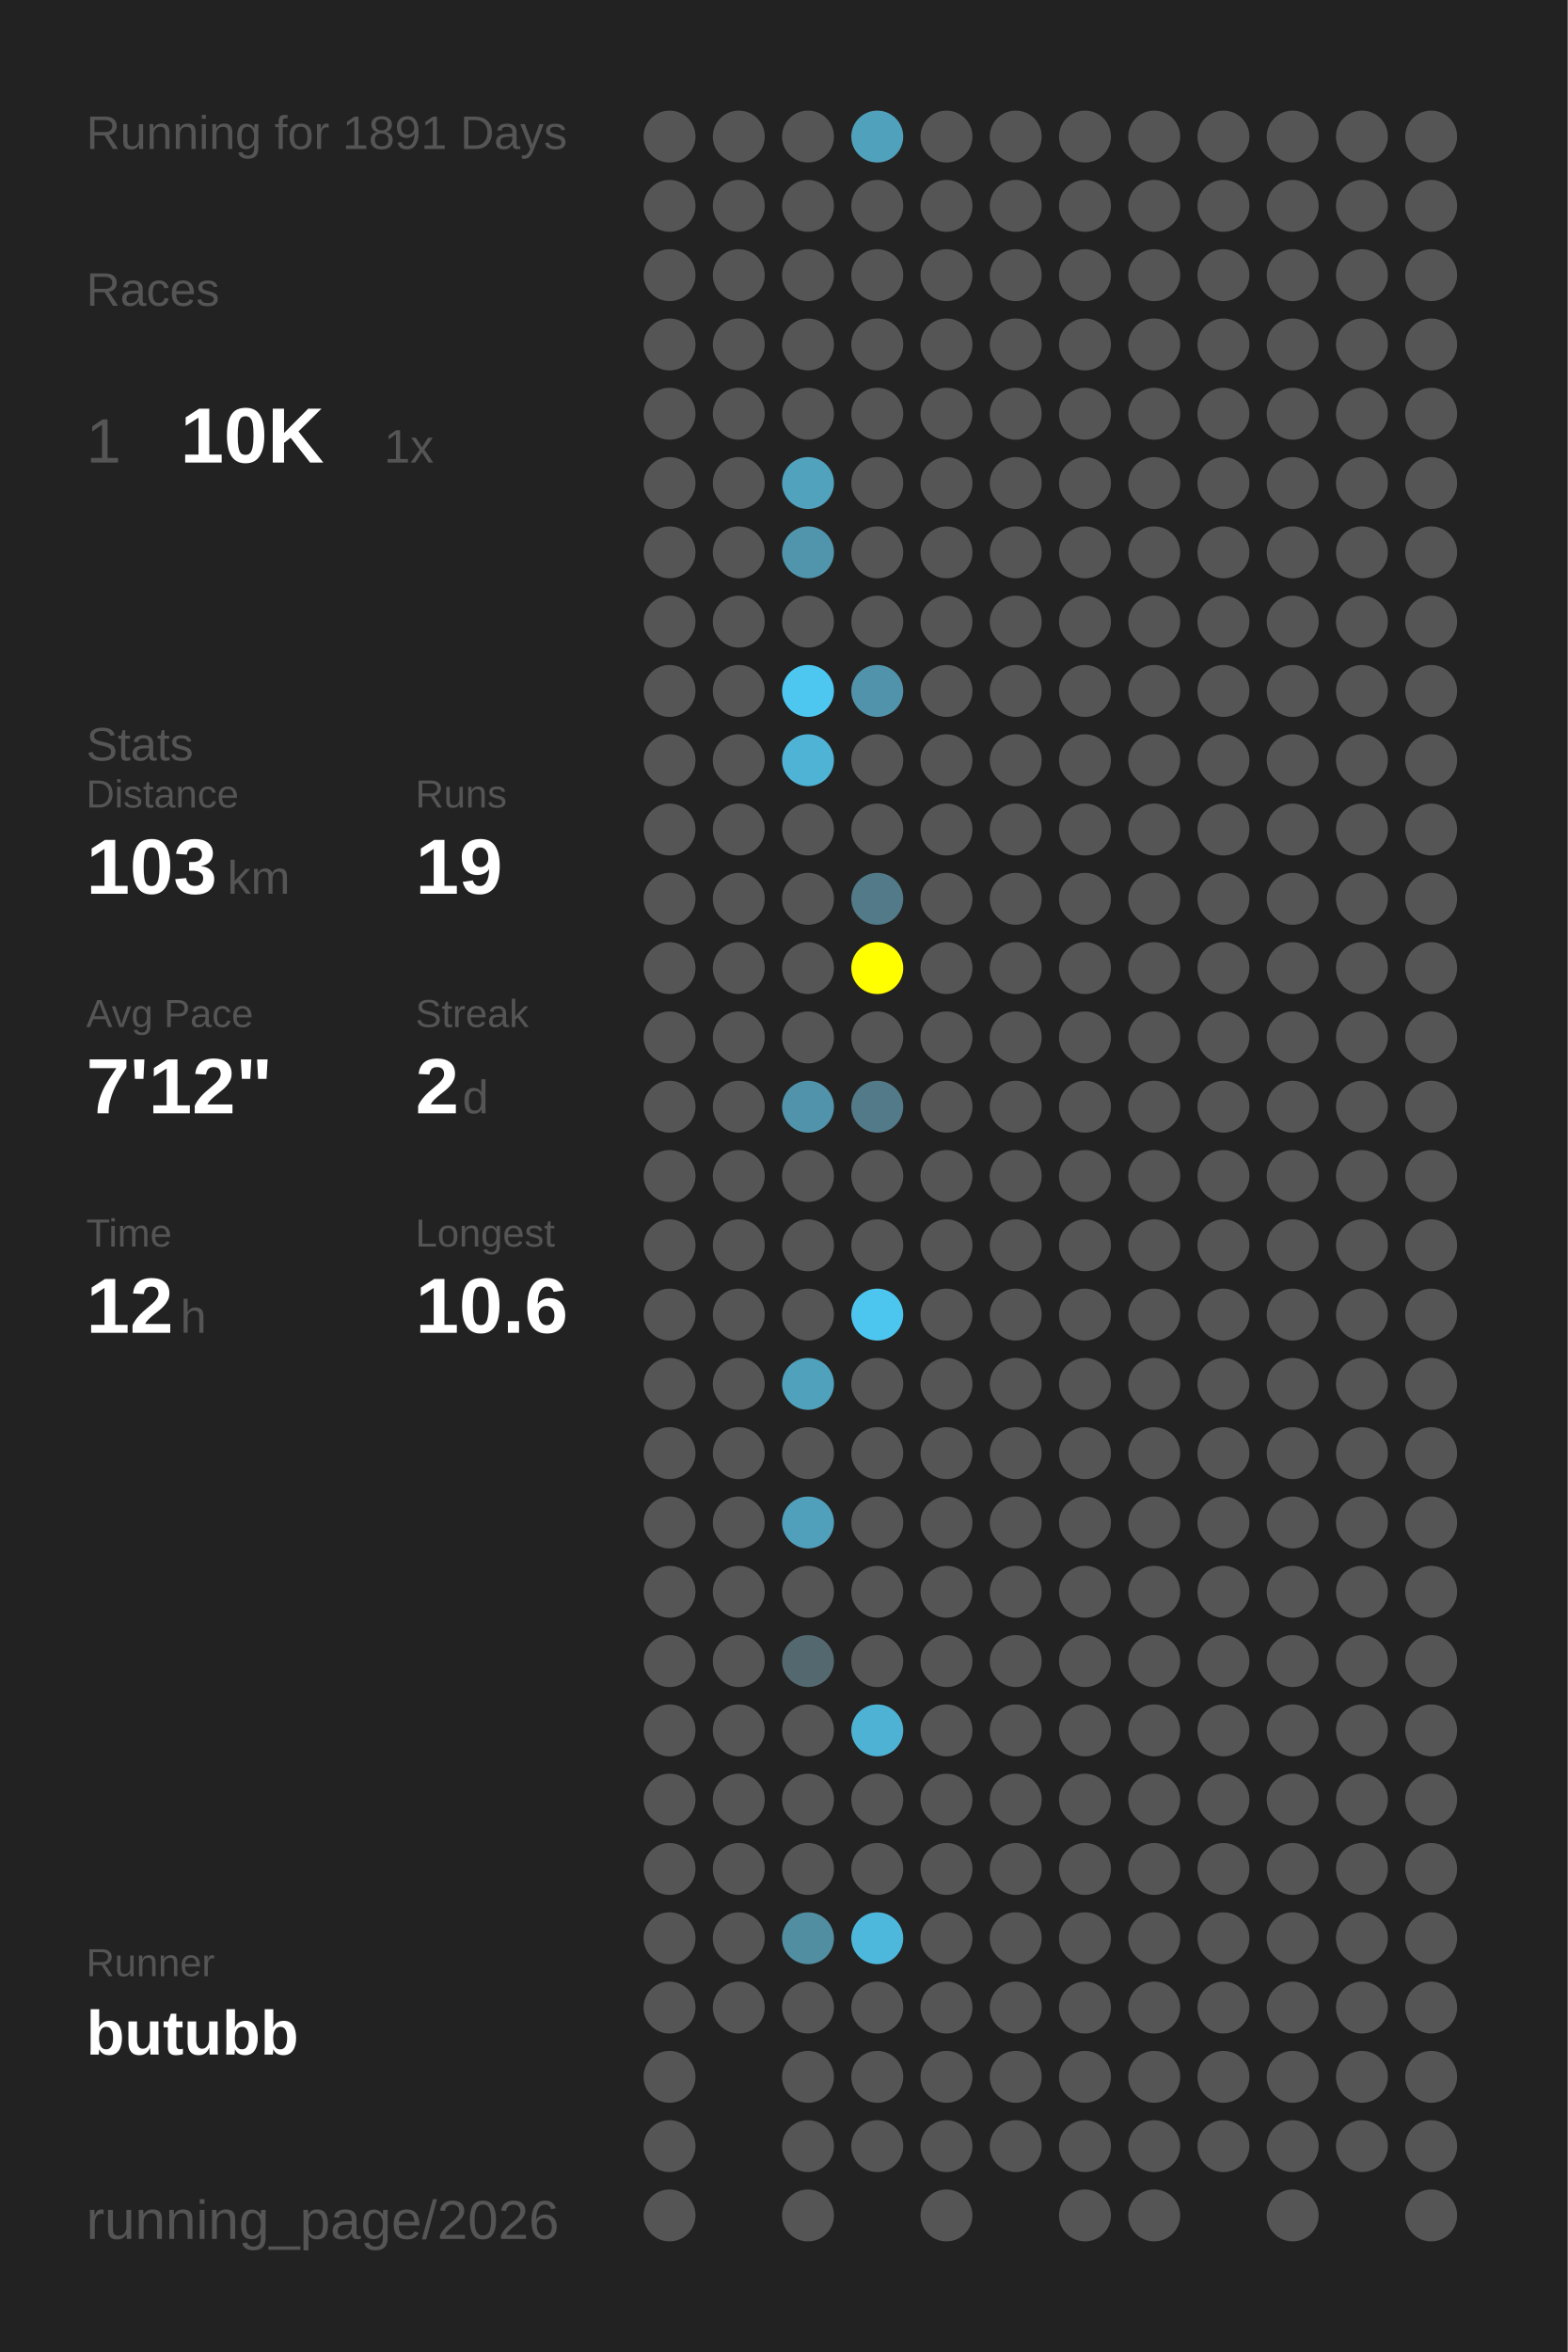
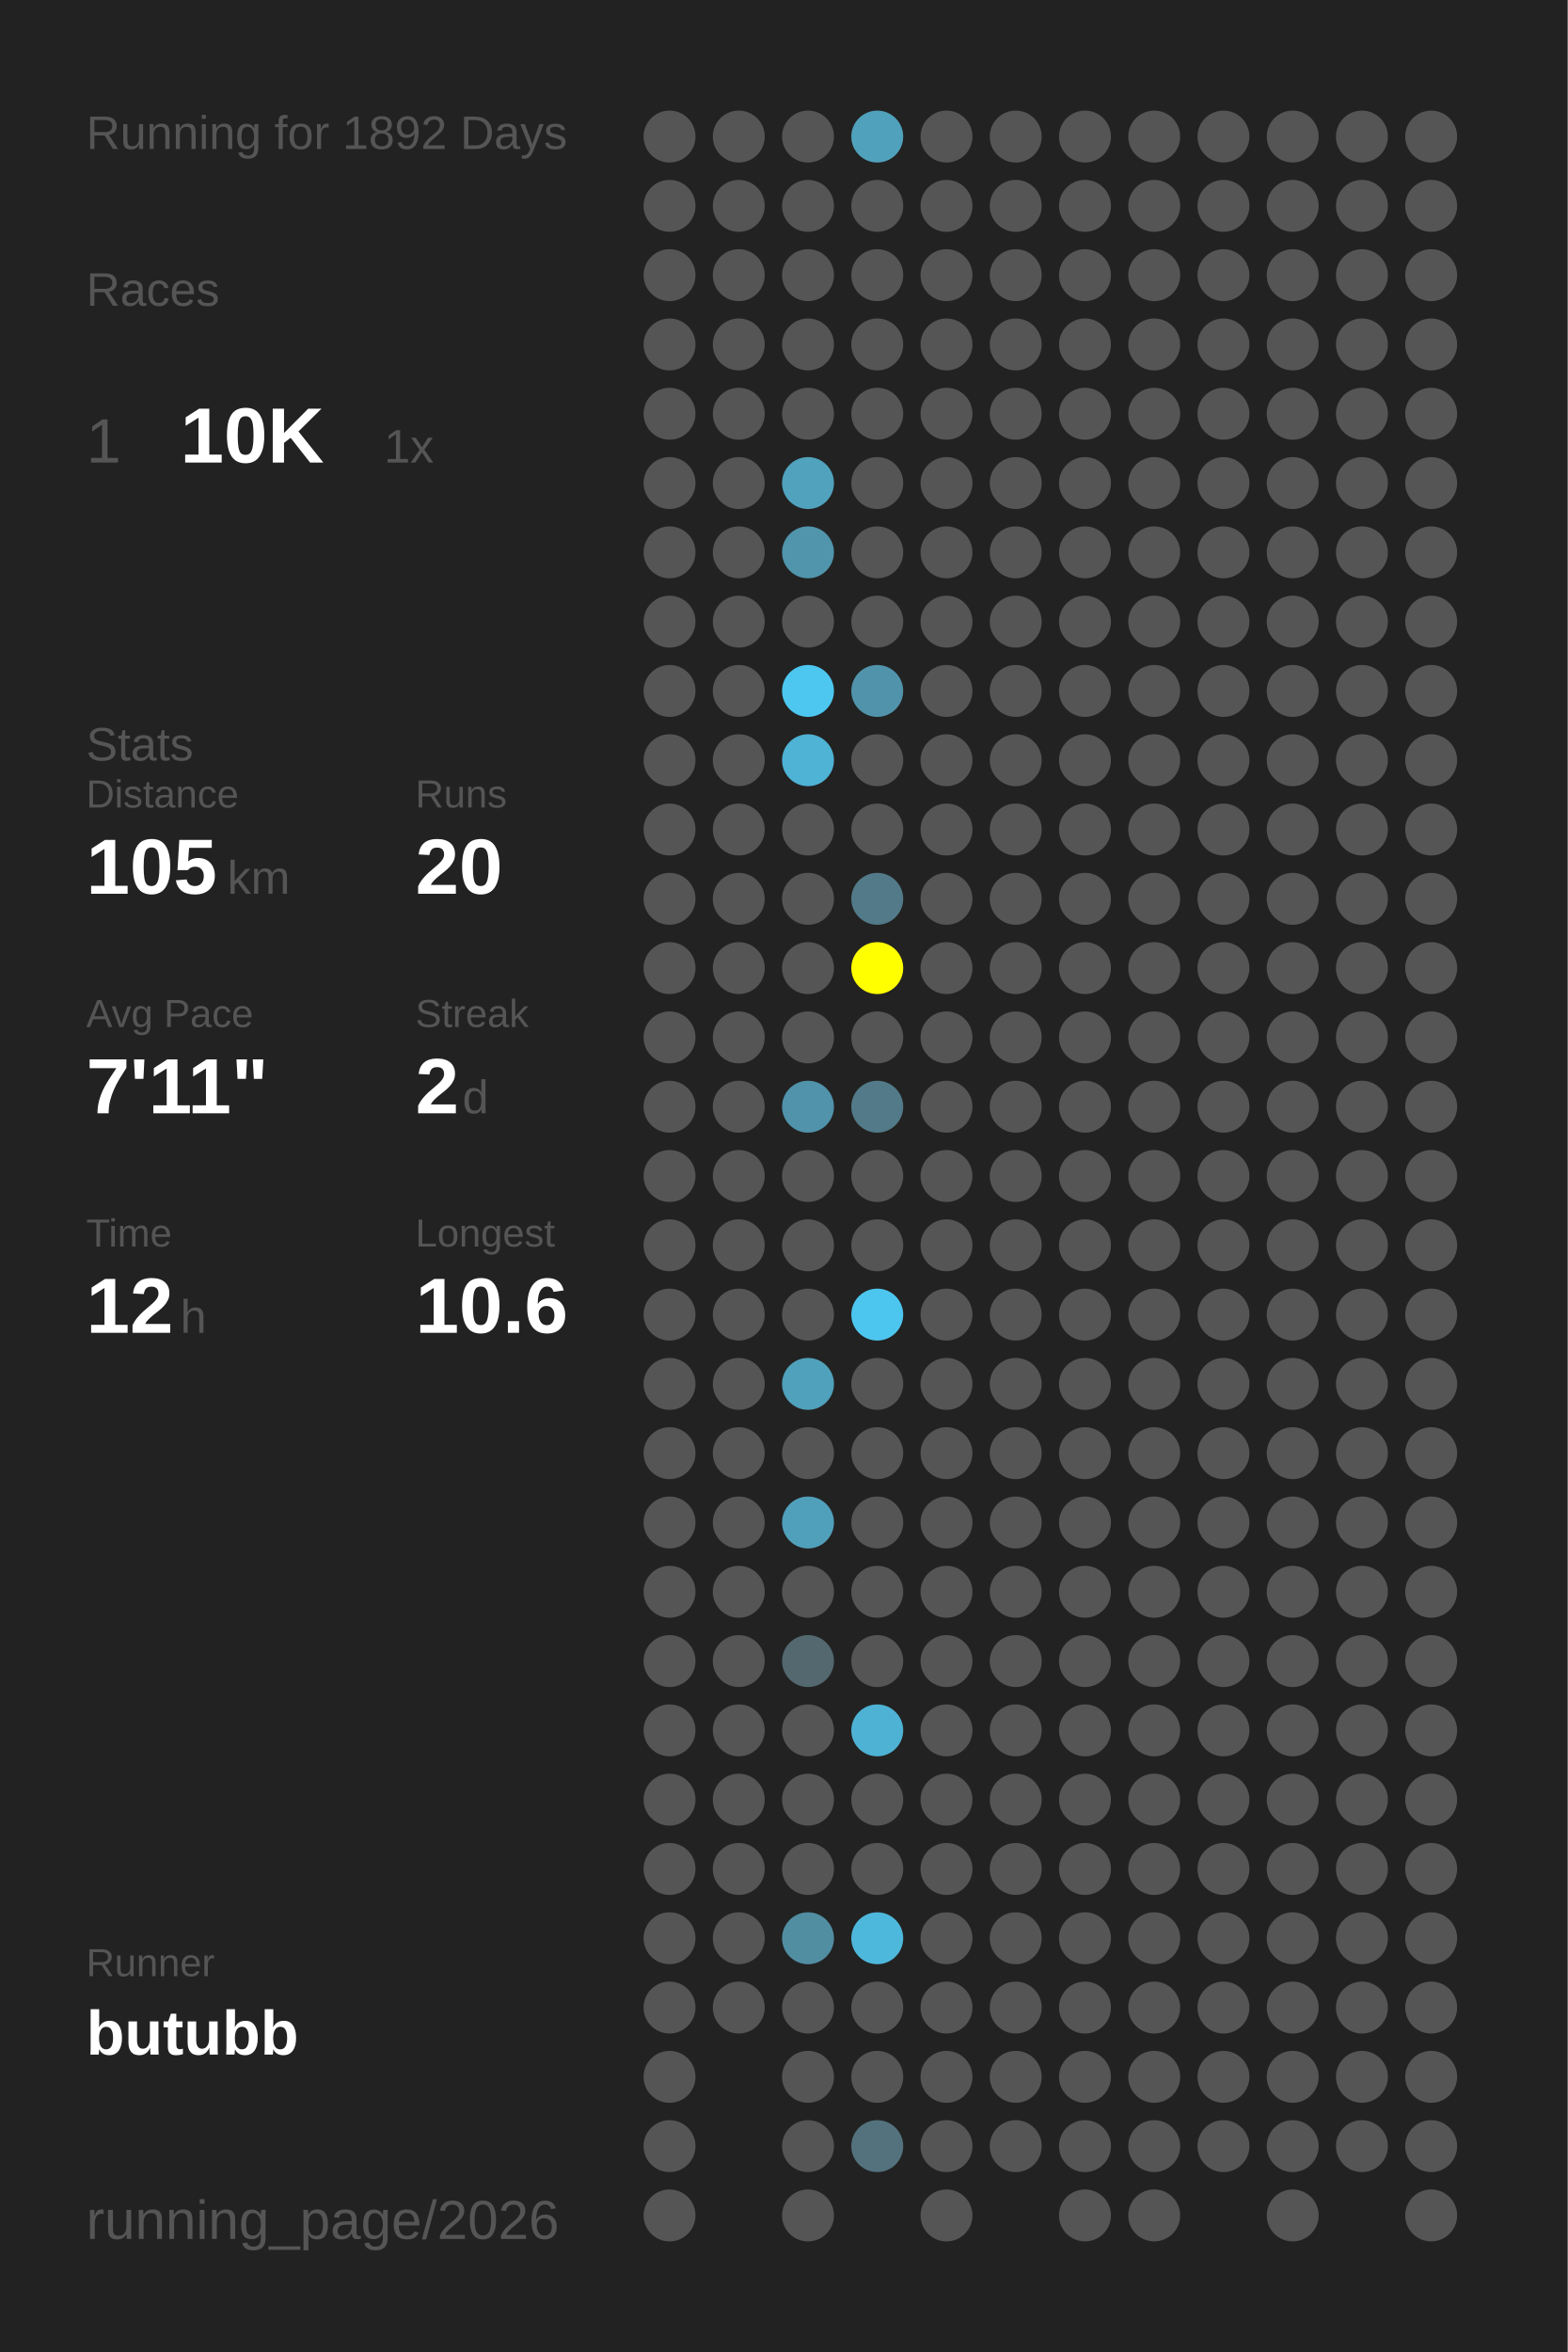
<svg xmlns="http://www.w3.org/2000/svg" baseProfile="full" height="300mm" version="1.1" viewBox="0,0,200,300" width="200mm">
  <defs />
  <rect fill="#222222" height="300" width="200" x="0" y="0" />
-   <text fill="#555555" style="font-size:6px; font-family:Arial;" x="11" y="19">Running for 1891 Days</text>
+   <text fill="#555555" style="font-size:6px; font-family:Arial;" x="11" y="19">Running for 1892 Days</text>
  <text fill="#555555" style="font-size:6px; font-family:Arial;" x="11" y="39">Races</text>
  <text fill="#555555" style="font-size:8px; font-family:Arial;" x="11" y="59">1</text>
  <text fill="#FFFFFF" style="font-size:10px; font-family:Arial; font-weight:bold;" x="23" y="59">10K</text>
  <text fill="#555555" style="font-size:6px; font-family:Arial;" x="49" y="59">1x</text>
  <text fill="#555555" style="font-size:6px; font-family:Arial;" x="11" y="97">Stats</text>
  <text fill="#555555" style="font-size:5px; font-family:Arial;" x="11" y="103">Distance</text>
-   <text fill="#FFFFFF" style="font-size:10px; font-family:Arial; font-weight:bold;" x="11" y="114">103</text>
+   <text fill="#FFFFFF" style="font-size:10px; font-family:Arial; font-weight:bold;" x="11" y="114">105</text>
  <text fill="#555555" style="font-size:6px; font-family:Arial;" x="29" y="114">km</text>
  <text fill="#555555" style="font-size:5px; font-family:Arial;" x="53" y="103">Runs</text>
-   <text fill="#FFFFFF" style="font-size:10px; font-family:Arial; font-weight:bold;" x="53" y="114">19</text>
+   <text fill="#FFFFFF" style="font-size:10px; font-family:Arial; font-weight:bold;" x="53" y="114">20</text>
  <text fill="#555555" style="font-size:5px; font-family:Arial;" x="11" y="131">Avg Pace</text>
-   <text fill="#FFFFFF" style="font-size:10px; font-family:Arial; font-weight:bold;" x="11" y="142">7'12"</text>
+   <text fill="#FFFFFF" style="font-size:10px; font-family:Arial; font-weight:bold;" x="11" y="142">7'11"</text>
  <text fill="#555555" style="font-size:5px; font-family:Arial;" x="53" y="131">Streak</text>
  <text fill="#FFFFFF" style="font-size:10px; font-family:Arial; font-weight:bold;" x="53" y="142">2</text>
  <text fill="#555555" style="font-size:6px; font-family:Arial;" x="59" y="142">d</text>
  <text fill="#555555" style="font-size:5px; font-family:Arial;" x="11" y="159">Time</text>
  <text fill="#FFFFFF" style="font-size:10px; font-family:Arial; font-weight:bold;" x="11" y="170">12</text>
  <text fill="#555555" style="font-size:6px; font-family:Arial;" x="23" y="170">h</text>
  <text fill="#555555" style="font-size:5px; font-family:Arial;" x="53" y="159">Longest</text>
  <text fill="#FFFFFF" style="font-size:10px; font-family:Arial; font-weight:bold;" x="53" y="170">10.6</text>
  <text fill="#555555" style="font-size:5px; font-family:Arial;" x="11" y="252.065">Runner</text>
  <text fill="#FFFFFF" style="font-size:8px; font-family:Arial; font-weight:bold;" x="11" y="262.065">butubb</text>
  <text fill="#555555" style="font-size:7px; font-family:Arial;" x="11" y="285.581">running_page/2026</text>
  <circle cx="85.417" cy="17.419" fill="#555555" r="3.312" />
  <circle cx="85.417" cy="26.258" fill="#555555" r="3.312" />
  <circle cx="85.417" cy="35.097" fill="#555555" r="3.312" />
  <circle cx="85.417" cy="43.935" fill="#555555" r="3.312" />
  <circle cx="85.417" cy="52.774" fill="#555555" r="3.312" />
  <circle cx="85.417" cy="61.613" fill="#555555" r="3.312" />
  <circle cx="85.417" cy="70.452" fill="#555555" r="3.312" />
  <circle cx="85.417" cy="79.29" fill="#555555" r="3.312" />
  <circle cx="85.417" cy="88.129" fill="#555555" r="3.312" />
  <circle cx="85.417" cy="96.968" fill="#555555" r="3.312" />
  <circle cx="85.417" cy="105.806" fill="#555555" r="3.312" />
  <circle cx="85.417" cy="114.645" fill="#555555" r="3.312" />
  <circle cx="85.417" cy="123.484" fill="#555555" r="3.312" />
  <circle cx="85.417" cy="132.323" fill="#555555" r="3.312" />
  <circle cx="85.417" cy="141.161" fill="#555555" r="3.312" />
  <circle cx="85.417" cy="150" fill="#555555" r="3.312" />
  <circle cx="85.417" cy="158.839" fill="#555555" r="3.312" />
  <circle cx="85.417" cy="167.677" fill="#555555" r="3.312" />
  <circle cx="85.417" cy="176.516" fill="#555555" r="3.312" />
  <circle cx="85.417" cy="185.355" fill="#555555" r="3.312" />
  <circle cx="85.417" cy="194.194" fill="#555555" r="3.312" />
  <circle cx="85.417" cy="203.032" fill="#555555" r="3.312" />
  <circle cx="85.417" cy="211.871" fill="#555555" r="3.312" />
  <circle cx="85.417" cy="220.71" fill="#555555" r="3.312" />
  <circle cx="85.417" cy="229.548" fill="#555555" r="3.312" />
  <circle cx="85.417" cy="238.387" fill="#555555" r="3.312" />
  <circle cx="85.417" cy="247.226" fill="#555555" r="3.312" />
  <circle cx="85.417" cy="256.065" fill="#555555" r="3.312" />
  <circle cx="85.417" cy="264.903" fill="#555555" r="3.312" />
  <circle cx="85.417" cy="273.742" fill="#555555" r="3.312" />
  <circle cx="85.417" cy="282.581" fill="#555555" r="3.312" />
  <circle cx="94.25" cy="17.419" fill="#555555" r="3.312" />
  <circle cx="94.25" cy="26.258" fill="#555555" r="3.312" />
  <circle cx="94.25" cy="35.097" fill="#555555" r="3.312" />
  <circle cx="94.25" cy="43.935" fill="#555555" r="3.312" />
  <circle cx="94.25" cy="52.774" fill="#555555" r="3.312" />
  <circle cx="94.25" cy="61.613" fill="#555555" r="3.312" />
  <circle cx="94.25" cy="70.452" fill="#555555" r="3.312" />
  <circle cx="94.25" cy="79.29" fill="#555555" r="3.312" />
  <circle cx="94.25" cy="88.129" fill="#555555" r="3.312" />
  <circle cx="94.25" cy="96.968" fill="#555555" r="3.312" />
  <circle cx="94.25" cy="105.806" fill="#555555" r="3.312" />
  <circle cx="94.25" cy="114.645" fill="#555555" r="3.312" />
  <circle cx="94.25" cy="123.484" fill="#555555" r="3.312" />
  <circle cx="94.25" cy="132.323" fill="#555555" r="3.312" />
  <circle cx="94.25" cy="141.161" fill="#555555" r="3.312" />
  <circle cx="94.25" cy="150" fill="#555555" r="3.312" />
  <circle cx="94.25" cy="158.839" fill="#555555" r="3.312" />
  <circle cx="94.25" cy="167.677" fill="#555555" r="3.312" />
  <circle cx="94.25" cy="176.516" fill="#555555" r="3.312" />
  <circle cx="94.25" cy="185.355" fill="#555555" r="3.312" />
  <circle cx="94.25" cy="194.194" fill="#555555" r="3.312" />
  <circle cx="94.25" cy="203.032" fill="#555555" r="3.312" />
  <circle cx="94.25" cy="211.871" fill="#555555" r="3.312" />
  <circle cx="94.25" cy="220.71" fill="#555555" r="3.312" />
  <circle cx="94.25" cy="229.548" fill="#555555" r="3.312" />
  <circle cx="94.25" cy="238.387" fill="#555555" r="3.312" />
  <circle cx="94.25" cy="247.226" fill="#555555" r="3.312" />
  <circle cx="94.25" cy="256.065" fill="#555555" r="3.312" />
  <circle cx="103.083" cy="17.419" fill="#555555" r="3.312" />
  <circle cx="103.083" cy="26.258" fill="#555555" r="3.312" />
  <circle cx="103.083" cy="35.097" fill="#555555" r="3.312" />
  <circle cx="103.083" cy="43.935" fill="#555555" r="3.312" />
  <circle cx="103.083" cy="52.774" fill="#555555" r="3.312" />
  <circle cx="103.083" cy="61.613" fill="#50a2bd" r="3.312" />
  <circle cx="103.083" cy="70.452" fill="#5095ac" r="3.312" />
  <circle cx="103.083" cy="79.29" fill="#555555" r="3.312" />
  <circle cx="103.083" cy="88.129" fill="#4dc7f0" r="3.312" />
  <circle cx="103.083" cy="96.968" fill="#4eb3d5" r="3.312" />
  <circle cx="103.083" cy="105.806" fill="#555555" r="3.312" />
  <circle cx="103.083" cy="114.645" fill="#555555" r="3.312" />
  <circle cx="103.083" cy="123.484" fill="#555555" r="3.312" />
  <circle cx="103.083" cy="132.323" fill="#555555" r="3.312" />
  <circle cx="103.083" cy="141.161" fill="#5093aa" r="3.312" />
  <circle cx="103.083" cy="150" fill="#555555" r="3.312" />
  <circle cx="103.083" cy="158.839" fill="#555555" r="3.312" />
  <circle cx="103.083" cy="167.677" fill="#555555" r="3.312" />
  <circle cx="103.083" cy="176.516" fill="#50a1bc" r="3.312" />
  <circle cx="103.083" cy="185.355" fill="#555555" r="3.312" />
  <circle cx="103.083" cy="194.194" fill="#50a0bb" r="3.312" />
  <circle cx="103.083" cy="203.032" fill="#555555" r="3.312" />
  <circle cx="103.083" cy="211.871" fill="#53686f" r="3.312" />
  <circle cx="103.083" cy="220.71" fill="#555555" r="3.312" />
  <circle cx="103.083" cy="229.548" fill="#555555" r="3.312" />
  <circle cx="103.083" cy="238.387" fill="#555555" r="3.312" />
  <circle cx="103.083" cy="247.226" fill="#518ea2" r="3.312" />
  <circle cx="103.083" cy="256.065" fill="#555555" r="3.312" />
  <circle cx="103.083" cy="264.903" fill="#555555" r="3.312" />
  <circle cx="103.083" cy="273.742" fill="#555555" r="3.312" />
  <circle cx="103.083" cy="282.581" fill="#555555" r="3.312" />
  <circle cx="111.917" cy="17.419" fill="#50a1bc" r="3.312" />
  <circle cx="111.917" cy="26.258" fill="#555555" r="3.312" />
  <circle cx="111.917" cy="35.097" fill="#555555" r="3.312" />
  <circle cx="111.917" cy="43.935" fill="#555555" r="3.312" />
  <circle cx="111.917" cy="52.774" fill="#555555" r="3.312" />
  <circle cx="111.917" cy="61.613" fill="#555555" r="3.312" />
  <circle cx="111.917" cy="70.452" fill="#555555" r="3.312" />
  <circle cx="111.917" cy="79.29" fill="#555555" r="3.312" />
  <circle cx="111.917" cy="88.129" fill="#5093aa" r="3.312" />
  <circle cx="111.917" cy="96.968" fill="#555555" r="3.312" />
  <circle cx="111.917" cy="105.806" fill="#555555" r="3.312" />
  <circle cx="111.917" cy="114.645" fill="#527a88" r="3.312" />
  <circle cx="111.917" cy="123.484" fill="#FFFF00" r="3.312" />
  <circle cx="111.917" cy="132.323" fill="#555555" r="3.312" />
  <circle cx="111.917" cy="141.161" fill="#527a88" r="3.312" />
  <circle cx="111.917" cy="150" fill="#555555" r="3.312" />
  <circle cx="111.917" cy="158.839" fill="#555555" r="3.312" />
  <circle cx="111.917" cy="167.677" fill="#4dc6ef" r="3.312" />
  <circle cx="111.917" cy="176.516" fill="#555555" r="3.312" />
  <circle cx="111.917" cy="185.355" fill="#555555" r="3.312" />
  <circle cx="111.917" cy="194.194" fill="#555555" r="3.312" />
  <circle cx="111.917" cy="203.032" fill="#555555" r="3.312" />
  <circle cx="111.917" cy="211.871" fill="#555555" r="3.312" />
  <circle cx="111.917" cy="220.71" fill="#4eb2d4" r="3.312" />
  <circle cx="111.917" cy="229.548" fill="#555555" r="3.312" />
  <circle cx="111.917" cy="238.387" fill="#555555" r="3.312" />
  <circle cx="111.917" cy="247.226" fill="#4eb8dc" r="3.312" />
  <circle cx="111.917" cy="256.065" fill="#555555" r="3.312" />
  <circle cx="111.917" cy="264.903" fill="#555555" r="3.312" />
-   <circle cx="111.917" cy="273.742" fill="#555555" r="3.312" />
+   <circle cx="111.917" cy="273.742" fill="#53727d" r="3.312" />
  <circle cx="120.75" cy="17.419" fill="#555555" r="3.312" />
  <circle cx="120.75" cy="26.258" fill="#555555" r="3.312" />
  <circle cx="120.75" cy="35.097" fill="#555555" r="3.312" />
  <circle cx="120.75" cy="43.935" fill="#555555" r="3.312" />
  <circle cx="120.75" cy="52.774" fill="#555555" r="3.312" />
  <circle cx="120.75" cy="61.613" fill="#555555" r="3.312" />
  <circle cx="120.75" cy="70.452" fill="#555555" r="3.312" />
  <circle cx="120.75" cy="79.29" fill="#555555" r="3.312" />
  <circle cx="120.75" cy="88.129" fill="#555555" r="3.312" />
  <circle cx="120.75" cy="96.968" fill="#555555" r="3.312" />
  <circle cx="120.75" cy="105.806" fill="#555555" r="3.312" />
  <circle cx="120.75" cy="114.645" fill="#555555" r="3.312" />
  <circle cx="120.75" cy="123.484" fill="#555555" r="3.312" />
  <circle cx="120.75" cy="132.323" fill="#555555" r="3.312" />
  <circle cx="120.75" cy="141.161" fill="#555555" r="3.312" />
  <circle cx="120.75" cy="150" fill="#555555" r="3.312" />
  <circle cx="120.75" cy="158.839" fill="#555555" r="3.312" />
  <circle cx="120.75" cy="167.677" fill="#555555" r="3.312" />
  <circle cx="120.75" cy="176.516" fill="#555555" r="3.312" />
  <circle cx="120.75" cy="185.355" fill="#555555" r="3.312" />
  <circle cx="120.75" cy="194.194" fill="#555555" r="3.312" />
  <circle cx="120.75" cy="203.032" fill="#555555" r="3.312" />
  <circle cx="120.75" cy="211.871" fill="#555555" r="3.312" />
  <circle cx="120.75" cy="220.71" fill="#555555" r="3.312" />
  <circle cx="120.75" cy="229.548" fill="#555555" r="3.312" />
  <circle cx="120.75" cy="238.387" fill="#555555" r="3.312" />
  <circle cx="120.75" cy="247.226" fill="#555555" r="3.312" />
  <circle cx="120.75" cy="256.065" fill="#555555" r="3.312" />
  <circle cx="120.75" cy="264.903" fill="#555555" r="3.312" />
  <circle cx="120.75" cy="273.742" fill="#555555" r="3.312" />
  <circle cx="120.75" cy="282.581" fill="#555555" r="3.312" />
  <circle cx="129.583" cy="17.419" fill="#555555" r="3.312" />
  <circle cx="129.583" cy="26.258" fill="#555555" r="3.312" />
  <circle cx="129.583" cy="35.097" fill="#555555" r="3.312" />
  <circle cx="129.583" cy="43.935" fill="#555555" r="3.312" />
  <circle cx="129.583" cy="52.774" fill="#555555" r="3.312" />
  <circle cx="129.583" cy="61.613" fill="#555555" r="3.312" />
  <circle cx="129.583" cy="70.452" fill="#555555" r="3.312" />
  <circle cx="129.583" cy="79.29" fill="#555555" r="3.312" />
  <circle cx="129.583" cy="88.129" fill="#555555" r="3.312" />
  <circle cx="129.583" cy="96.968" fill="#555555" r="3.312" />
  <circle cx="129.583" cy="105.806" fill="#555555" r="3.312" />
  <circle cx="129.583" cy="114.645" fill="#555555" r="3.312" />
  <circle cx="129.583" cy="123.484" fill="#555555" r="3.312" />
  <circle cx="129.583" cy="132.323" fill="#555555" r="3.312" />
  <circle cx="129.583" cy="141.161" fill="#555555" r="3.312" />
  <circle cx="129.583" cy="150" fill="#555555" r="3.312" />
  <circle cx="129.583" cy="158.839" fill="#555555" r="3.312" />
  <circle cx="129.583" cy="167.677" fill="#555555" r="3.312" />
  <circle cx="129.583" cy="176.516" fill="#555555" r="3.312" />
  <circle cx="129.583" cy="185.355" fill="#555555" r="3.312" />
  <circle cx="129.583" cy="194.194" fill="#555555" r="3.312" />
  <circle cx="129.583" cy="203.032" fill="#555555" r="3.312" />
  <circle cx="129.583" cy="211.871" fill="#555555" r="3.312" />
  <circle cx="129.583" cy="220.71" fill="#555555" r="3.312" />
  <circle cx="129.583" cy="229.548" fill="#555555" r="3.312" />
  <circle cx="129.583" cy="238.387" fill="#555555" r="3.312" />
  <circle cx="129.583" cy="247.226" fill="#555555" r="3.312" />
  <circle cx="129.583" cy="256.065" fill="#555555" r="3.312" />
  <circle cx="129.583" cy="264.903" fill="#555555" r="3.312" />
  <circle cx="129.583" cy="273.742" fill="#555555" r="3.312" />
  <circle cx="138.417" cy="17.419" fill="#555555" r="3.312" />
  <circle cx="138.417" cy="26.258" fill="#555555" r="3.312" />
  <circle cx="138.417" cy="35.097" fill="#555555" r="3.312" />
  <circle cx="138.417" cy="43.935" fill="#555555" r="3.312" />
  <circle cx="138.417" cy="52.774" fill="#555555" r="3.312" />
  <circle cx="138.417" cy="61.613" fill="#555555" r="3.312" />
  <circle cx="138.417" cy="70.452" fill="#555555" r="3.312" />
  <circle cx="138.417" cy="79.29" fill="#555555" r="3.312" />
  <circle cx="138.417" cy="88.129" fill="#555555" r="3.312" />
  <circle cx="138.417" cy="96.968" fill="#555555" r="3.312" />
  <circle cx="138.417" cy="105.806" fill="#555555" r="3.312" />
  <circle cx="138.417" cy="114.645" fill="#555555" r="3.312" />
  <circle cx="138.417" cy="123.484" fill="#555555" r="3.312" />
  <circle cx="138.417" cy="132.323" fill="#555555" r="3.312" />
  <circle cx="138.417" cy="141.161" fill="#555555" r="3.312" />
  <circle cx="138.417" cy="150" fill="#555555" r="3.312" />
  <circle cx="138.417" cy="158.839" fill="#555555" r="3.312" />
  <circle cx="138.417" cy="167.677" fill="#555555" r="3.312" />
  <circle cx="138.417" cy="176.516" fill="#555555" r="3.312" />
  <circle cx="138.417" cy="185.355" fill="#555555" r="3.312" />
  <circle cx="138.417" cy="194.194" fill="#555555" r="3.312" />
  <circle cx="138.417" cy="203.032" fill="#555555" r="3.312" />
  <circle cx="138.417" cy="211.871" fill="#555555" r="3.312" />
  <circle cx="138.417" cy="220.71" fill="#555555" r="3.312" />
  <circle cx="138.417" cy="229.548" fill="#555555" r="3.312" />
  <circle cx="138.417" cy="238.387" fill="#555555" r="3.312" />
  <circle cx="138.417" cy="247.226" fill="#555555" r="3.312" />
  <circle cx="138.417" cy="256.065" fill="#555555" r="3.312" />
  <circle cx="138.417" cy="264.903" fill="#555555" r="3.312" />
  <circle cx="138.417" cy="273.742" fill="#555555" r="3.312" />
  <circle cx="138.417" cy="282.581" fill="#555555" r="3.312" />
  <circle cx="147.25" cy="17.419" fill="#555555" r="3.312" />
  <circle cx="147.25" cy="26.258" fill="#555555" r="3.312" />
  <circle cx="147.25" cy="35.097" fill="#555555" r="3.312" />
  <circle cx="147.25" cy="43.935" fill="#555555" r="3.312" />
  <circle cx="147.25" cy="52.774" fill="#555555" r="3.312" />
  <circle cx="147.25" cy="61.613" fill="#555555" r="3.312" />
  <circle cx="147.25" cy="70.452" fill="#555555" r="3.312" />
  <circle cx="147.25" cy="79.29" fill="#555555" r="3.312" />
  <circle cx="147.25" cy="88.129" fill="#555555" r="3.312" />
  <circle cx="147.25" cy="96.968" fill="#555555" r="3.312" />
  <circle cx="147.25" cy="105.806" fill="#555555" r="3.312" />
  <circle cx="147.25" cy="114.645" fill="#555555" r="3.312" />
  <circle cx="147.25" cy="123.484" fill="#555555" r="3.312" />
  <circle cx="147.25" cy="132.323" fill="#555555" r="3.312" />
  <circle cx="147.25" cy="141.161" fill="#555555" r="3.312" />
  <circle cx="147.25" cy="150" fill="#555555" r="3.312" />
  <circle cx="147.25" cy="158.839" fill="#555555" r="3.312" />
  <circle cx="147.25" cy="167.677" fill="#555555" r="3.312" />
  <circle cx="147.25" cy="176.516" fill="#555555" r="3.312" />
  <circle cx="147.25" cy="185.355" fill="#555555" r="3.312" />
  <circle cx="147.25" cy="194.194" fill="#555555" r="3.312" />
  <circle cx="147.25" cy="203.032" fill="#555555" r="3.312" />
  <circle cx="147.25" cy="211.871" fill="#555555" r="3.312" />
  <circle cx="147.25" cy="220.71" fill="#555555" r="3.312" />
  <circle cx="147.25" cy="229.548" fill="#555555" r="3.312" />
  <circle cx="147.25" cy="238.387" fill="#555555" r="3.312" />
  <circle cx="147.25" cy="247.226" fill="#555555" r="3.312" />
  <circle cx="147.25" cy="256.065" fill="#555555" r="3.312" />
  <circle cx="147.25" cy="264.903" fill="#555555" r="3.312" />
  <circle cx="147.25" cy="273.742" fill="#555555" r="3.312" />
  <circle cx="147.25" cy="282.581" fill="#555555" r="3.312" />
  <circle cx="156.083" cy="17.419" fill="#555555" r="3.312" />
  <circle cx="156.083" cy="26.258" fill="#555555" r="3.312" />
  <circle cx="156.083" cy="35.097" fill="#555555" r="3.312" />
  <circle cx="156.083" cy="43.935" fill="#555555" r="3.312" />
  <circle cx="156.083" cy="52.774" fill="#555555" r="3.312" />
  <circle cx="156.083" cy="61.613" fill="#555555" r="3.312" />
  <circle cx="156.083" cy="70.452" fill="#555555" r="3.312" />
  <circle cx="156.083" cy="79.29" fill="#555555" r="3.312" />
  <circle cx="156.083" cy="88.129" fill="#555555" r="3.312" />
  <circle cx="156.083" cy="96.968" fill="#555555" r="3.312" />
  <circle cx="156.083" cy="105.806" fill="#555555" r="3.312" />
  <circle cx="156.083" cy="114.645" fill="#555555" r="3.312" />
  <circle cx="156.083" cy="123.484" fill="#555555" r="3.312" />
  <circle cx="156.083" cy="132.323" fill="#555555" r="3.312" />
  <circle cx="156.083" cy="141.161" fill="#555555" r="3.312" />
  <circle cx="156.083" cy="150" fill="#555555" r="3.312" />
  <circle cx="156.083" cy="158.839" fill="#555555" r="3.312" />
  <circle cx="156.083" cy="167.677" fill="#555555" r="3.312" />
  <circle cx="156.083" cy="176.516" fill="#555555" r="3.312" />
  <circle cx="156.083" cy="185.355" fill="#555555" r="3.312" />
  <circle cx="156.083" cy="194.194" fill="#555555" r="3.312" />
  <circle cx="156.083" cy="203.032" fill="#555555" r="3.312" />
  <circle cx="156.083" cy="211.871" fill="#555555" r="3.312" />
  <circle cx="156.083" cy="220.71" fill="#555555" r="3.312" />
  <circle cx="156.083" cy="229.548" fill="#555555" r="3.312" />
  <circle cx="156.083" cy="238.387" fill="#555555" r="3.312" />
  <circle cx="156.083" cy="247.226" fill="#555555" r="3.312" />
  <circle cx="156.083" cy="256.065" fill="#555555" r="3.312" />
  <circle cx="156.083" cy="264.903" fill="#555555" r="3.312" />
  <circle cx="156.083" cy="273.742" fill="#555555" r="3.312" />
  <circle cx="164.917" cy="17.419" fill="#555555" r="3.312" />
  <circle cx="164.917" cy="26.258" fill="#555555" r="3.312" />
  <circle cx="164.917" cy="35.097" fill="#555555" r="3.312" />
  <circle cx="164.917" cy="43.935" fill="#555555" r="3.312" />
  <circle cx="164.917" cy="52.774" fill="#555555" r="3.312" />
  <circle cx="164.917" cy="61.613" fill="#555555" r="3.312" />
  <circle cx="164.917" cy="70.452" fill="#555555" r="3.312" />
  <circle cx="164.917" cy="79.29" fill="#555555" r="3.312" />
  <circle cx="164.917" cy="88.129" fill="#555555" r="3.312" />
  <circle cx="164.917" cy="96.968" fill="#555555" r="3.312" />
  <circle cx="164.917" cy="105.806" fill="#555555" r="3.312" />
  <circle cx="164.917" cy="114.645" fill="#555555" r="3.312" />
  <circle cx="164.917" cy="123.484" fill="#555555" r="3.312" />
  <circle cx="164.917" cy="132.323" fill="#555555" r="3.312" />
  <circle cx="164.917" cy="141.161" fill="#555555" r="3.312" />
  <circle cx="164.917" cy="150" fill="#555555" r="3.312" />
  <circle cx="164.917" cy="158.839" fill="#555555" r="3.312" />
  <circle cx="164.917" cy="167.677" fill="#555555" r="3.312" />
  <circle cx="164.917" cy="176.516" fill="#555555" r="3.312" />
  <circle cx="164.917" cy="185.355" fill="#555555" r="3.312" />
  <circle cx="164.917" cy="194.194" fill="#555555" r="3.312" />
  <circle cx="164.917" cy="203.032" fill="#555555" r="3.312" />
  <circle cx="164.917" cy="211.871" fill="#555555" r="3.312" />
  <circle cx="164.917" cy="220.71" fill="#555555" r="3.312" />
  <circle cx="164.917" cy="229.548" fill="#555555" r="3.312" />
  <circle cx="164.917" cy="238.387" fill="#555555" r="3.312" />
  <circle cx="164.917" cy="247.226" fill="#555555" r="3.312" />
  <circle cx="164.917" cy="256.065" fill="#555555" r="3.312" />
  <circle cx="164.917" cy="264.903" fill="#555555" r="3.312" />
  <circle cx="164.917" cy="273.742" fill="#555555" r="3.312" />
  <circle cx="164.917" cy="282.581" fill="#555555" r="3.312" />
  <circle cx="173.75" cy="17.419" fill="#555555" r="3.312" />
  <circle cx="173.75" cy="26.258" fill="#555555" r="3.312" />
  <circle cx="173.75" cy="35.097" fill="#555555" r="3.312" />
  <circle cx="173.75" cy="43.935" fill="#555555" r="3.312" />
  <circle cx="173.75" cy="52.774" fill="#555555" r="3.312" />
  <circle cx="173.75" cy="61.613" fill="#555555" r="3.312" />
  <circle cx="173.75" cy="70.452" fill="#555555" r="3.312" />
  <circle cx="173.75" cy="79.29" fill="#555555" r="3.312" />
  <circle cx="173.75" cy="88.129" fill="#555555" r="3.312" />
  <circle cx="173.75" cy="96.968" fill="#555555" r="3.312" />
  <circle cx="173.75" cy="105.806" fill="#555555" r="3.312" />
  <circle cx="173.75" cy="114.645" fill="#555555" r="3.312" />
  <circle cx="173.75" cy="123.484" fill="#555555" r="3.312" />
  <circle cx="173.75" cy="132.323" fill="#555555" r="3.312" />
  <circle cx="173.75" cy="141.161" fill="#555555" r="3.312" />
  <circle cx="173.75" cy="150" fill="#555555" r="3.312" />
  <circle cx="173.75" cy="158.839" fill="#555555" r="3.312" />
  <circle cx="173.75" cy="167.677" fill="#555555" r="3.312" />
  <circle cx="173.75" cy="176.516" fill="#555555" r="3.312" />
  <circle cx="173.75" cy="185.355" fill="#555555" r="3.312" />
  <circle cx="173.75" cy="194.194" fill="#555555" r="3.312" />
  <circle cx="173.75" cy="203.032" fill="#555555" r="3.312" />
  <circle cx="173.75" cy="211.871" fill="#555555" r="3.312" />
  <circle cx="173.75" cy="220.71" fill="#555555" r="3.312" />
  <circle cx="173.75" cy="229.548" fill="#555555" r="3.312" />
  <circle cx="173.75" cy="238.387" fill="#555555" r="3.312" />
  <circle cx="173.75" cy="247.226" fill="#555555" r="3.312" />
  <circle cx="173.75" cy="256.065" fill="#555555" r="3.312" />
  <circle cx="173.75" cy="264.903" fill="#555555" r="3.312" />
  <circle cx="173.75" cy="273.742" fill="#555555" r="3.312" />
  <circle cx="182.583" cy="17.419" fill="#555555" r="3.312" />
  <circle cx="182.583" cy="26.258" fill="#555555" r="3.312" />
  <circle cx="182.583" cy="35.097" fill="#555555" r="3.312" />
  <circle cx="182.583" cy="43.935" fill="#555555" r="3.312" />
  <circle cx="182.583" cy="52.774" fill="#555555" r="3.312" />
  <circle cx="182.583" cy="61.613" fill="#555555" r="3.312" />
  <circle cx="182.583" cy="70.452" fill="#555555" r="3.312" />
  <circle cx="182.583" cy="79.29" fill="#555555" r="3.312" />
  <circle cx="182.583" cy="88.129" fill="#555555" r="3.312" />
  <circle cx="182.583" cy="96.968" fill="#555555" r="3.312" />
  <circle cx="182.583" cy="105.806" fill="#555555" r="3.312" />
  <circle cx="182.583" cy="114.645" fill="#555555" r="3.312" />
  <circle cx="182.583" cy="123.484" fill="#555555" r="3.312" />
  <circle cx="182.583" cy="132.323" fill="#555555" r="3.312" />
  <circle cx="182.583" cy="141.161" fill="#555555" r="3.312" />
  <circle cx="182.583" cy="150" fill="#555555" r="3.312" />
  <circle cx="182.583" cy="158.839" fill="#555555" r="3.312" />
  <circle cx="182.583" cy="167.677" fill="#555555" r="3.312" />
  <circle cx="182.583" cy="176.516" fill="#555555" r="3.312" />
  <circle cx="182.583" cy="185.355" fill="#555555" r="3.312" />
  <circle cx="182.583" cy="194.194" fill="#555555" r="3.312" />
  <circle cx="182.583" cy="203.032" fill="#555555" r="3.312" />
  <circle cx="182.583" cy="211.871" fill="#555555" r="3.312" />
  <circle cx="182.583" cy="220.71" fill="#555555" r="3.312" />
  <circle cx="182.583" cy="229.548" fill="#555555" r="3.312" />
  <circle cx="182.583" cy="238.387" fill="#555555" r="3.312" />
  <circle cx="182.583" cy="247.226" fill="#555555" r="3.312" />
  <circle cx="182.583" cy="256.065" fill="#555555" r="3.312" />
  <circle cx="182.583" cy="264.903" fill="#555555" r="3.312" />
  <circle cx="182.583" cy="273.742" fill="#555555" r="3.312" />
  <circle cx="182.583" cy="282.581" fill="#555555" r="3.312" />
</svg>
